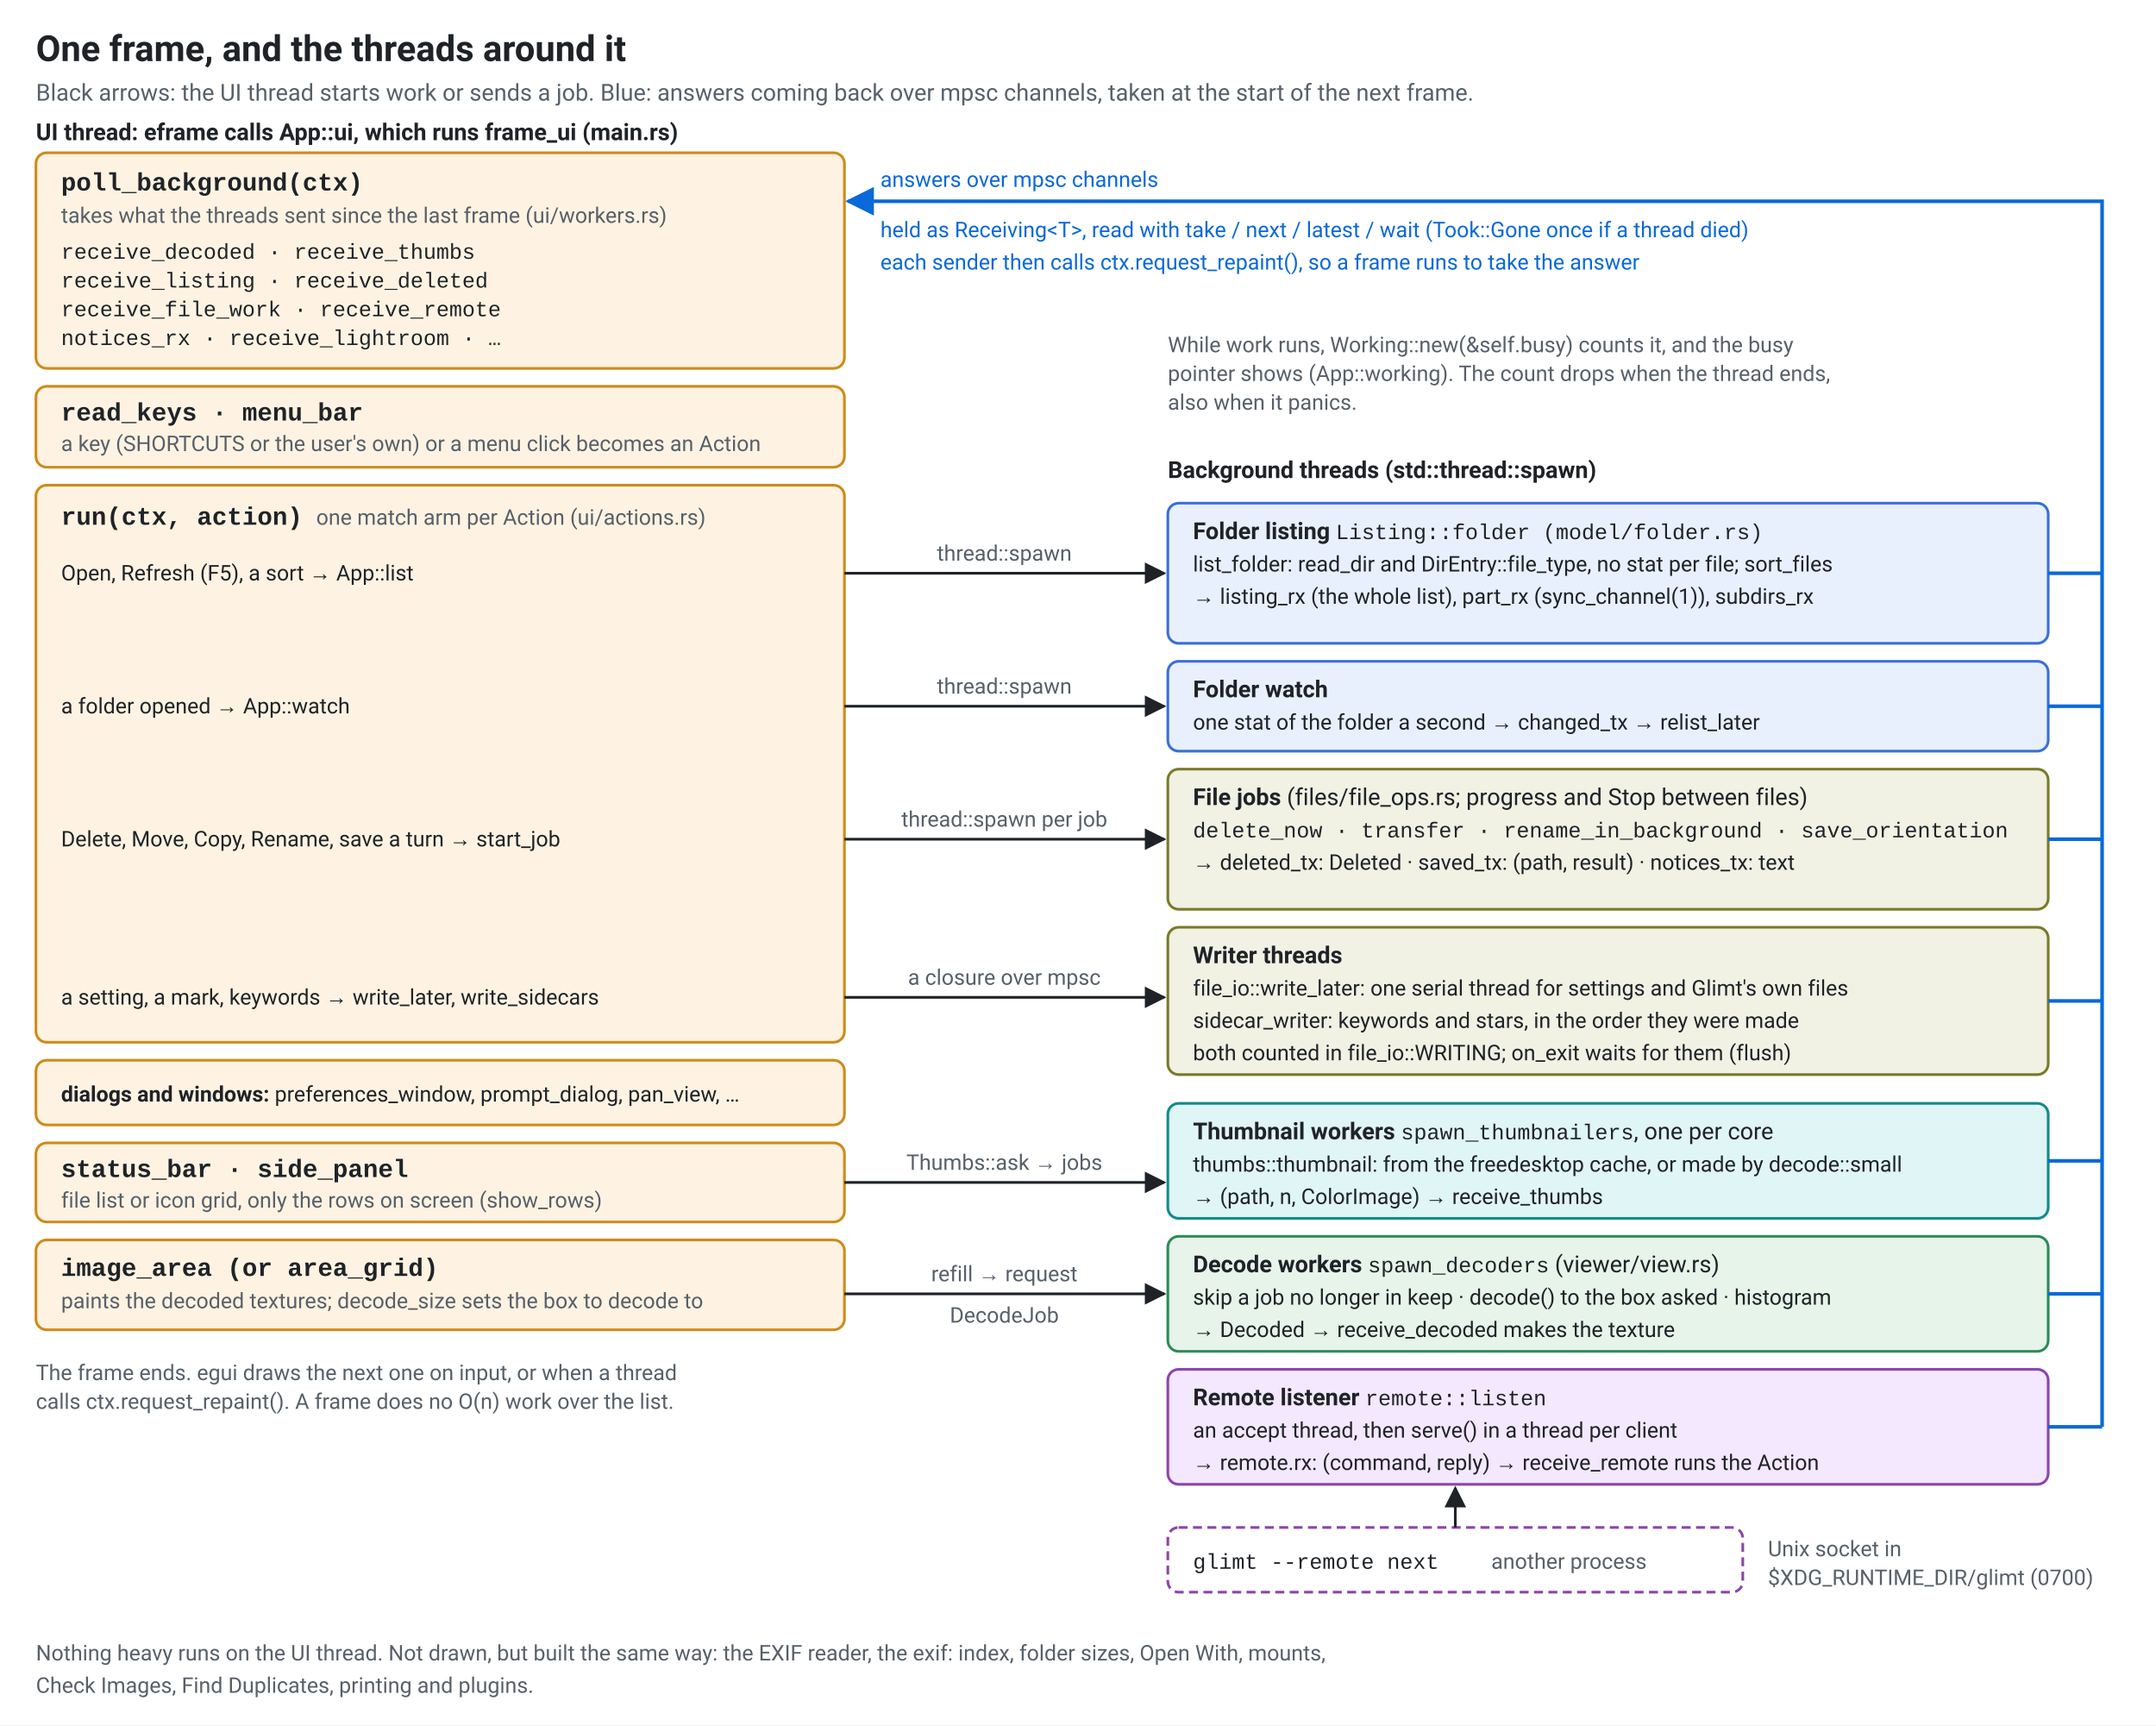
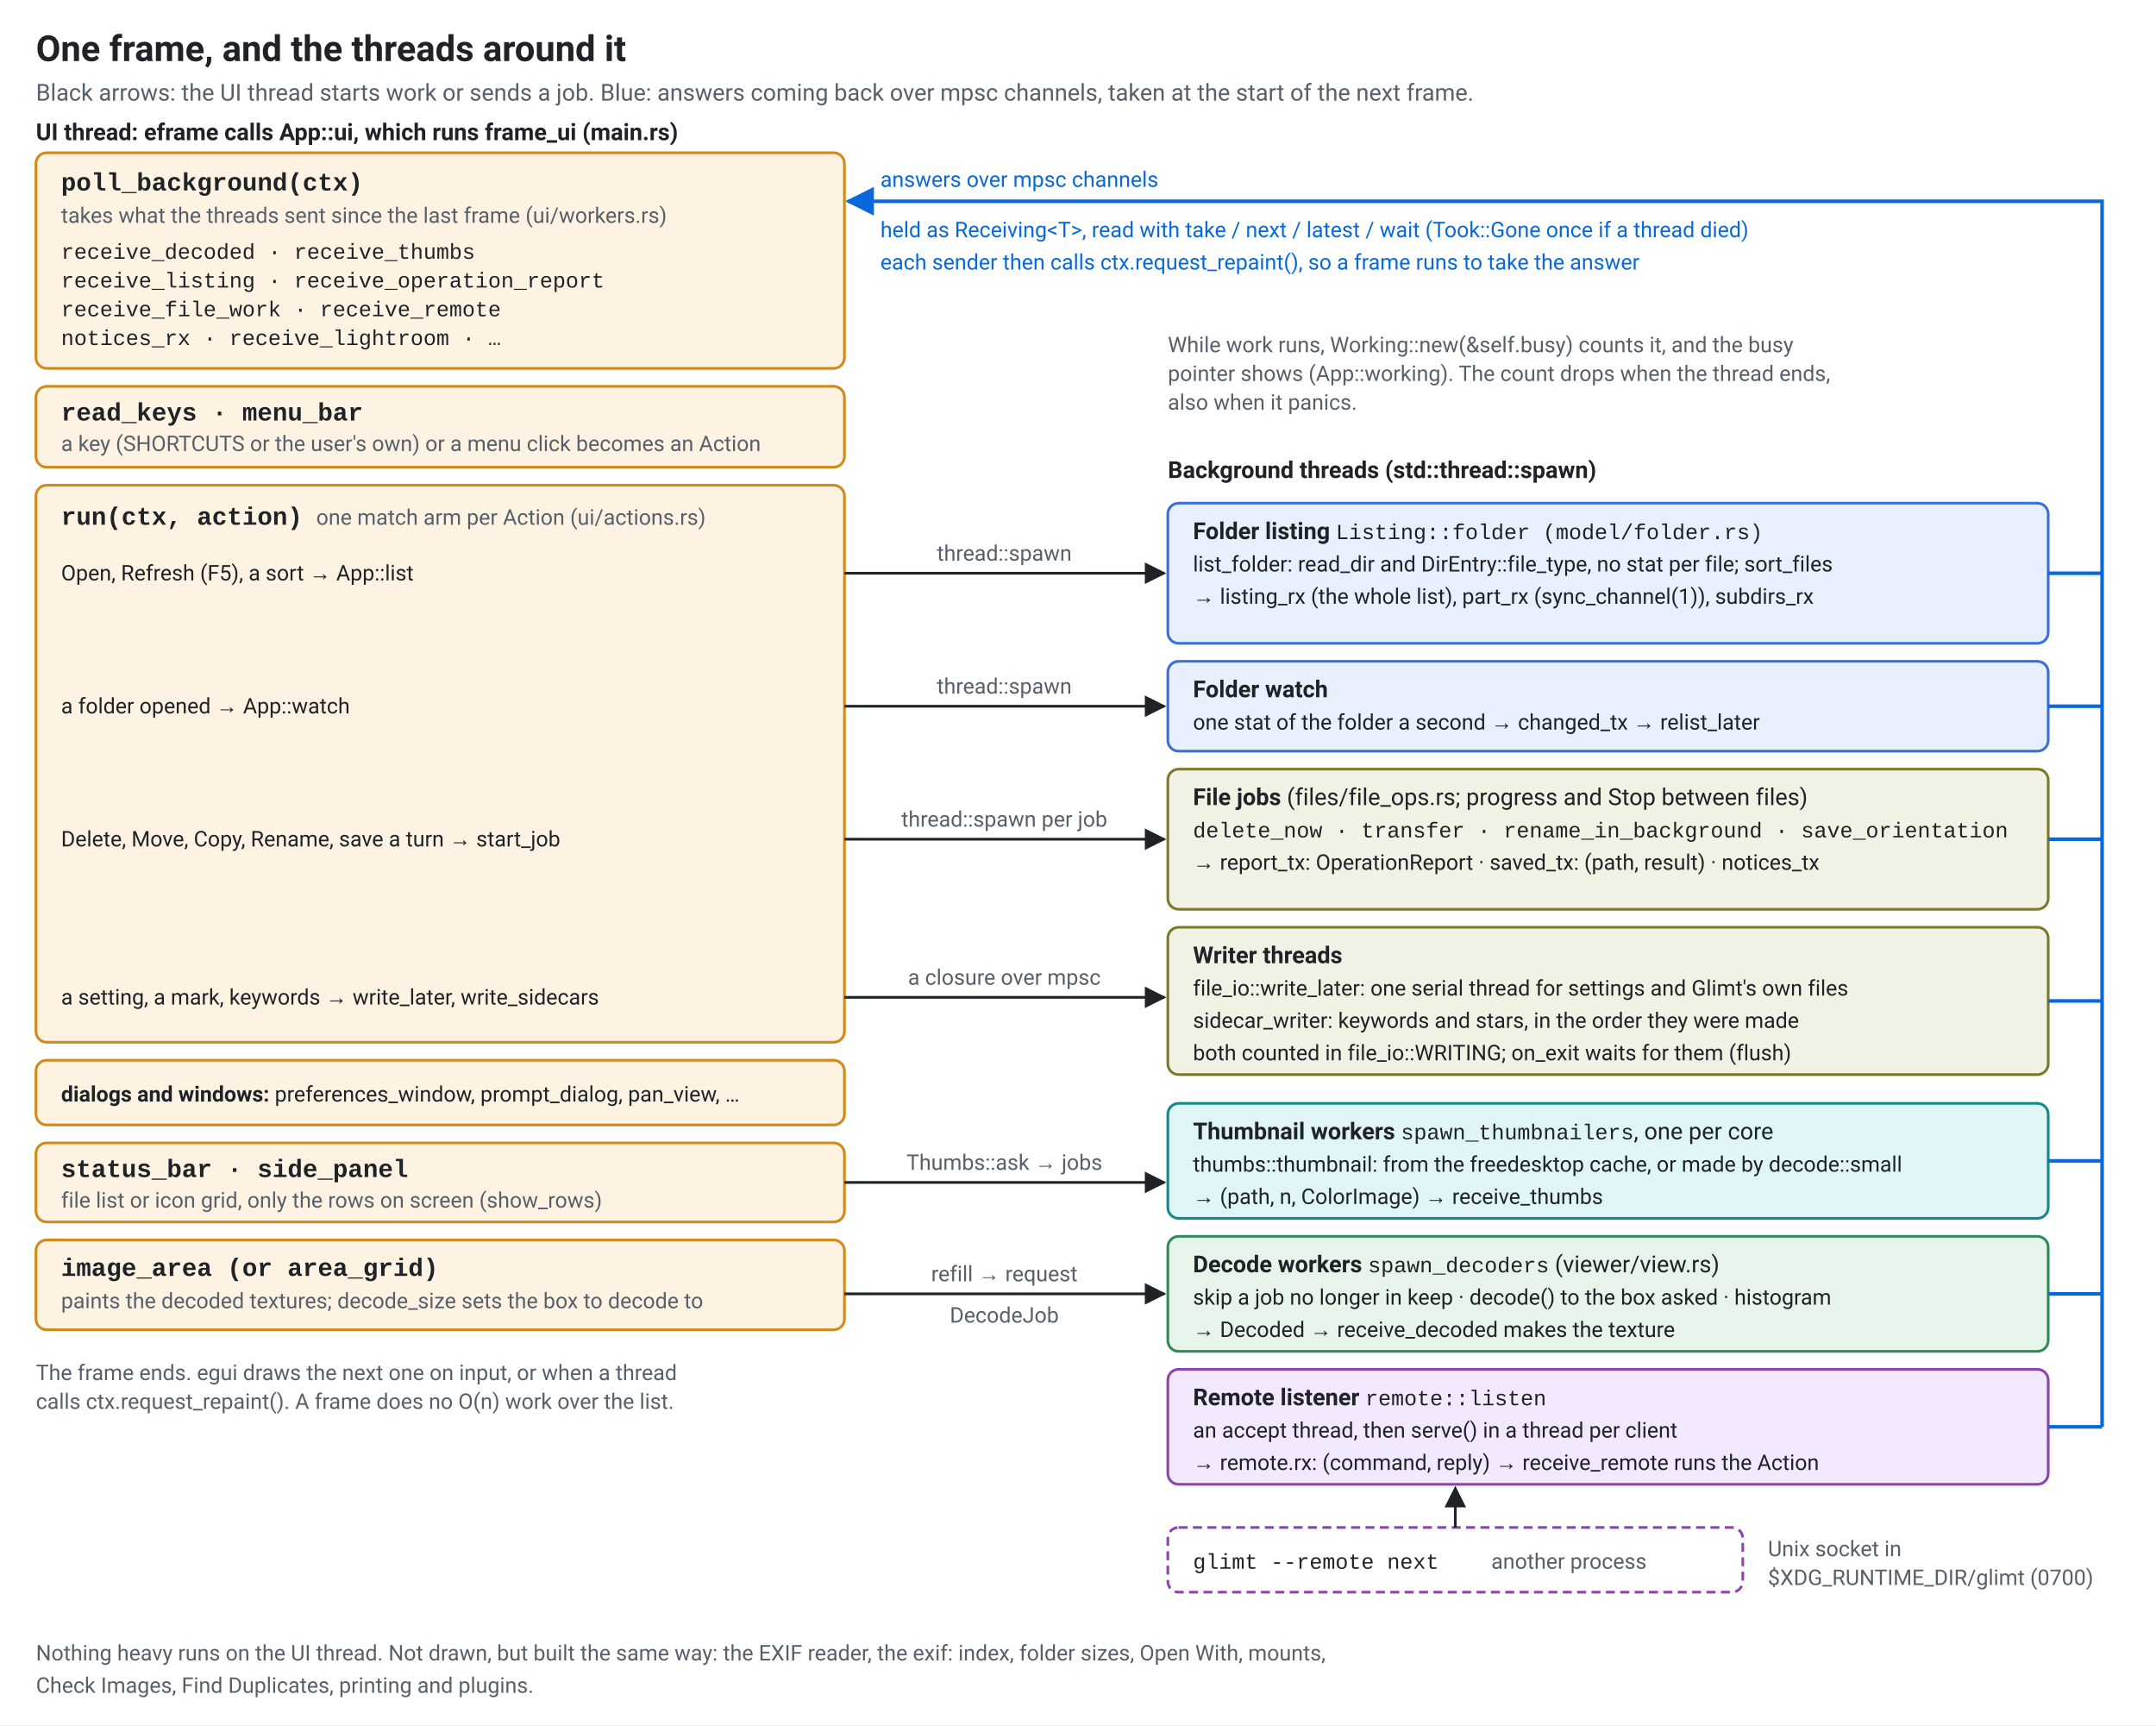
<svg xmlns="http://www.w3.org/2000/svg" viewBox="0 0 1200 960" width="1200" height="960" role="img" aria-label="One frame of Glimt and its background threads. The UI thread's frame_ui takes what threads sent (poll_background), turns keys and clicks into an Action, runs it, and draws. Actions and drawing start threads or send them jobs: folder listing, folder watch, file jobs, writer threads, thumbnail and decode workers; the remote listener takes commands from other processes. Every thread answers over an mpsc channel held as Receiving and calls request_repaint, so the next frame picks the answer up.">
  <defs>
    <marker id="arrow" viewBox="0 0 10 10" refX="9" refY="5" markerWidth="8" markerHeight="8" orient="auto-start-reverse">
      <path d="M0,0 L10,5 L0,10 z" fill="#1f2328" />
    </marker>
    <marker id="arrow-blue" viewBox="0 0 10 10" refX="9" refY="5" markerWidth="8" markerHeight="8" orient="auto-start-reverse">
      <path d="M0,0 L10,5 L0,10 z" fill="#0969da" />
    </marker>
  </defs>
  <rect x="0" y="0" width="1200" height="960" fill="#ffffff" />
  <g font-family="system-ui, -apple-system, 'Segoe UI', Roboto, 'Helvetica Neue', Arial, sans-serif" fill="#1f2328">
    <text x="20" y="34" font-size="20" font-weight="700">One frame, and the threads around it</text>
    <text x="20" y="56" font-size="13" fill="#57606a">Black arrows: the UI thread starts work or sends a job. Blue: answers coming back over mpsc channels, taken at the start of the next frame.</text>
    <text x="20" y="78" font-size="13" font-weight="700">UI thread: eframe calls App::ui, which runs frame_ui (main.rs)</text>
    <rect x="20" y="85" width="450" height="120" rx="6" fill="#fef3e2" stroke="#d08a1a" stroke-width="1.5" />
    <text x="34" y="106" font-size="14" font-weight="700" font-family="ui-monospace, SFMono-Regular, Menlo, Consolas, 'Liberation Mono', monospace">poll_background(ctx)</text>
    <text x="34" y="124" font-size="12" fill="#57606a">takes what the threads sent since the last frame (ui/workers.rs)</text>
    <g font-size="12" font-family="ui-monospace, SFMono-Regular, Menlo, Consolas, 'Liberation Mono', monospace">
      <text x="34" y="144">receive_decoded · receive_thumbs</text>
-       <text x="34" y="160">receive_listing · receive_deleted</text>
+       <text x="34" y="160">receive_listing · receive_operation_report</text>
      <text x="34" y="176">receive_file_work · receive_remote</text>
      <text x="34" y="192">notices_rx · receive_lightroom · …</text>
    </g>
    <rect x="20" y="215" width="450" height="45" rx="6" fill="#fef3e2" stroke="#d08a1a" stroke-width="1.5" />
    <text x="34" y="234" font-size="14" font-weight="700" font-family="ui-monospace, SFMono-Regular, Menlo, Consolas, 'Liberation Mono', monospace">read_keys · menu_bar</text>
    <text x="34" y="251" font-size="12" fill="#57606a">a key (SHORTCUTS or the user's own) or a menu click becomes an Action</text>
    <rect x="20" y="270" width="450" height="310" rx="6" fill="#fef3e2" stroke="#d08a1a" stroke-width="1.5" />
    <text x="34" y="292" font-size="14" font-weight="700" font-family="ui-monospace, SFMono-Regular, Menlo, Consolas, 'Liberation Mono', monospace">run(ctx, action)</text>
    <text x="176" y="292" font-size="12" fill="#57606a">one match arm per Action (ui/actions.rs)</text>
    <g font-size="12">
      <text x="34" y="323">Open, Refresh (F5), a sort → App::list</text>
      <text x="34" y="397">a folder opened → App::watch</text>
      <text x="34" y="471">Delete, Move, Copy, Rename, save a turn → start_job</text>
      <text x="34" y="559">a setting, a mark, keywords → write_later, write_sidecars</text>
    </g>
    <rect x="20" y="590" width="450" height="36" rx="6" fill="#fef3e2" stroke="#d08a1a" stroke-width="1.5" />
    <text x="34" y="613" font-size="12">
      <tspan font-weight="700">dialogs and windows:</tspan> preferences_window, prompt_dialog, pan_view, …</text>
    <rect x="20" y="636" width="450" height="44" rx="6" fill="#fef3e2" stroke="#d08a1a" stroke-width="1.5" />
    <text x="34" y="655" font-size="14" font-weight="700" font-family="ui-monospace, SFMono-Regular, Menlo, Consolas, 'Liberation Mono', monospace">status_bar · side_panel</text>
    <text x="34" y="672" font-size="12" fill="#57606a">file list or icon grid, only the rows on screen (show_rows)</text>
    <rect x="20" y="690" width="450" height="50" rx="6" fill="#fef3e2" stroke="#d08a1a" stroke-width="1.5" />
    <text x="34" y="710" font-size="14" font-weight="700" font-family="ui-monospace, SFMono-Regular, Menlo, Consolas, 'Liberation Mono', monospace">image_area (or area_grid)</text>
    <text x="34" y="728" font-size="12" fill="#57606a">paints the decoded textures; decode_size sets the box to decode to</text>
    <text x="20" y="768" font-size="12" fill="#57606a">The frame ends. egui draws the next one on input, or when a thread</text>
    <text x="20" y="784" font-size="12" fill="#57606a">calls ctx.request_repaint(). A frame does no O(n) work over the list.</text>
    <g font-size="12" fill="#57606a" text-anchor="middle">
      <line x1="470" y1="319" x2="648" y2="319" stroke="#1f2328" stroke-width="1.5" marker-end="url(#arrow)" />
      <text x="559" y="312">thread::spawn</text>
      <line x1="470" y1="393" x2="648" y2="393" stroke="#1f2328" stroke-width="1.5" marker-end="url(#arrow)" />
      <text x="559" y="386">thread::spawn</text>
      <line x1="470" y1="467" x2="648" y2="467" stroke="#1f2328" stroke-width="1.5" marker-end="url(#arrow)" />
      <text x="559" y="460">thread::spawn per job</text>
      <line x1="470" y1="555" x2="648" y2="555" stroke="#1f2328" stroke-width="1.5" marker-end="url(#arrow)" />
      <text x="559" y="548">a closure over mpsc</text>
      <line x1="470" y1="658" x2="648" y2="658" stroke="#1f2328" stroke-width="1.5" marker-end="url(#arrow)" />
      <text x="559" y="651">Thumbs::ask → jobs</text>
      <line x1="470" y1="720" x2="648" y2="720" stroke="#1f2328" stroke-width="1.5" marker-end="url(#arrow)" />
      <text x="559" y="713">refill → request</text>
      <text x="559" y="736">DecodeJob</text>
    </g>
    <text x="650" y="196" font-size="12" fill="#57606a">While work runs, Working::new(&amp;self.busy) counts it, and the busy</text>
    <text x="650" y="212" font-size="12" fill="#57606a">pointer shows (App::working). The count drops when the thread ends,</text>
    <text x="650" y="228" font-size="12" fill="#57606a">also when it panics.</text>
    <text x="650" y="266" font-size="13" font-weight="700">Background threads (std::thread::spawn)</text>
    <rect x="650" y="280" width="490" height="78" rx="6" fill="#e8f0fe" stroke="#3b6fd8" stroke-width="1.5" />
    <text x="664" y="300" font-size="13">
      <tspan font-weight="700">Folder listing</tspan>
      <tspan font-family="ui-monospace, SFMono-Regular, Menlo, Consolas, 'Liberation Mono', monospace" font-size="12">Listing::folder (model/folder.rs)</tspan>
    </text>
    <text x="664" y="318" font-size="12">list_folder: read_dir and DirEntry::file_type, no stat per file; sort_files</text>
    <text x="664" y="336" font-size="12">→ listing_rx (the whole list), part_rx (sync_channel(1)), subdirs_rx</text>
    <rect x="650" y="368" width="490" height="50" rx="6" fill="#e8f0fe" stroke="#3b6fd8" stroke-width="1.5" />
    <text x="664" y="388" font-size="13" font-weight="700">Folder watch</text>
    <text x="664" y="406" font-size="12">one stat of the folder a second → changed_tx → relist_later</text>
    <rect x="650" y="428" width="490" height="78" rx="6" fill="#f1f1e4" stroke="#7a7a2a" stroke-width="1.5" />
    <text x="664" y="448" font-size="13">
      <tspan font-weight="700">File jobs</tspan> (files/file_ops.rs; progress and Stop between files)</text>
    <text x="664" y="466" font-size="12" font-family="ui-monospace, SFMono-Regular, Menlo, Consolas, 'Liberation Mono', monospace">delete_now · transfer · rename_in_background · save_orientation</text>
-     <text x="664" y="484" font-size="12">→ deleted_tx: Deleted · saved_tx: (path, result) · notices_tx: text</text>
+     <text x="664" y="484" font-size="12">→ report_tx: OperationReport · saved_tx: (path, result) · notices_tx</text>
    <rect x="650" y="516" width="490" height="82" rx="6" fill="#f1f1e4" stroke="#7a7a2a" stroke-width="1.5" />
    <text x="664" y="536" font-size="13" font-weight="700">Writer threads</text>
    <text x="664" y="554" font-size="12">file_io::write_later: one serial thread for settings and Glimt's own files</text>
    <text x="664" y="572" font-size="12">sidecar_writer: keywords and stars, in the order they were made</text>
    <text x="664" y="590" font-size="12">both counted in file_io::WRITING; on_exit waits for them (flush)</text>
    <rect x="650" y="614" width="490" height="64" rx="6" fill="#e0f5f5" stroke="#138a8a" stroke-width="1.5" />
    <text x="664" y="634" font-size="13">
      <tspan font-weight="700">Thumbnail workers</tspan>
      <tspan font-family="ui-monospace, SFMono-Regular, Menlo, Consolas, 'Liberation Mono', monospace" font-size="12">spawn_thumbnailers</tspan>, one per core</text>
    <text x="664" y="652" font-size="12">thumbs::thumbnail: from the freedesktop cache, or made by decode::small</text>
    <text x="664" y="670" font-size="12">→ (path, n, ColorImage) → receive_thumbs</text>
    <rect x="650" y="688" width="490" height="64" rx="6" fill="#e6f4ea" stroke="#2e8b57" stroke-width="1.5" />
    <text x="664" y="708" font-size="13">
      <tspan font-weight="700">Decode workers</tspan>
      <tspan font-family="ui-monospace, SFMono-Regular, Menlo, Consolas, 'Liberation Mono', monospace" font-size="12">spawn_decoders</tspan> (viewer/view.rs)</text>
    <text x="664" y="726" font-size="12">skip a job no longer in keep · decode() to the box asked · histogram</text>
    <text x="664" y="744" font-size="12">→ Decoded → receive_decoded makes the texture</text>
    <rect x="650" y="762" width="490" height="64" rx="6" fill="#f3e8fd" stroke="#8e44ad" stroke-width="1.5" />
    <text x="664" y="782" font-size="13">
      <tspan font-weight="700">Remote listener</tspan>
      <tspan font-family="ui-monospace, SFMono-Regular, Menlo, Consolas, 'Liberation Mono', monospace" font-size="12">remote::listen</tspan>
    </text>
    <text x="664" y="800" font-size="12">an accept thread, then serve() in a thread per client</text>
    <text x="664" y="818" font-size="12">→ remote.rx: (command, reply) → receive_remote runs the Action</text>
    <rect x="650" y="850" width="320" height="36" rx="6" fill="#ffffff" stroke="#8e44ad" stroke-width="1.5" stroke-dasharray="5 3" />
    <text x="664" y="873" font-size="12" font-family="ui-monospace, SFMono-Regular, Menlo, Consolas, 'Liberation Mono', monospace">glimt --remote next</text>
    <text x="830" y="873" font-size="12" fill="#57606a">another process</text>
    <line x1="810" y1="850" x2="810" y2="828" stroke="#1f2328" stroke-width="1.5" marker-end="url(#arrow)" />
    <text x="984" y="866" font-size="12" fill="#57606a">Unix socket in</text>
    <text x="984" y="882" font-size="12" fill="#57606a">$XDG_RUNTIME_DIR/glimt (0700)</text>
    <g stroke="#0969da" stroke-width="2" fill="none">
      <line x1="1140" y1="319" x2="1170" y2="319" />
      <line x1="1140" y1="393" x2="1170" y2="393" />
      <line x1="1140" y1="467" x2="1170" y2="467" />
      <line x1="1140" y1="557" x2="1170" y2="557" />
      <line x1="1140" y1="646" x2="1170" y2="646" />
      <line x1="1140" y1="720" x2="1170" y2="720" />
      <line x1="1140" y1="794" x2="1170" y2="794" />
      <polyline points="1170,794 1170,112 472,112" marker-end="url(#arrow-blue)" />
    </g>
    <g font-size="12" fill="#0969da">
      <text x="490" y="104">answers over mpsc channels</text>
      <text x="490" y="132">held as Receiving&lt;T&gt;, read with take / next / latest / wait (Took::Gone once if a thread died)</text>
      <text x="490" y="150">each sender then calls ctx.request_repaint(), so a frame runs to take the answer</text>
    </g>
    <text x="20" y="924" font-size="12" fill="#57606a">Nothing heavy runs on the UI thread. Not drawn, but built the same way: the EXIF reader, the exif: index, folder sizes, Open With, mounts,</text>
    <text x="20" y="942" font-size="12" fill="#57606a">Check Images, Find Duplicates, printing and plugins.</text>
  </g>
</svg>
